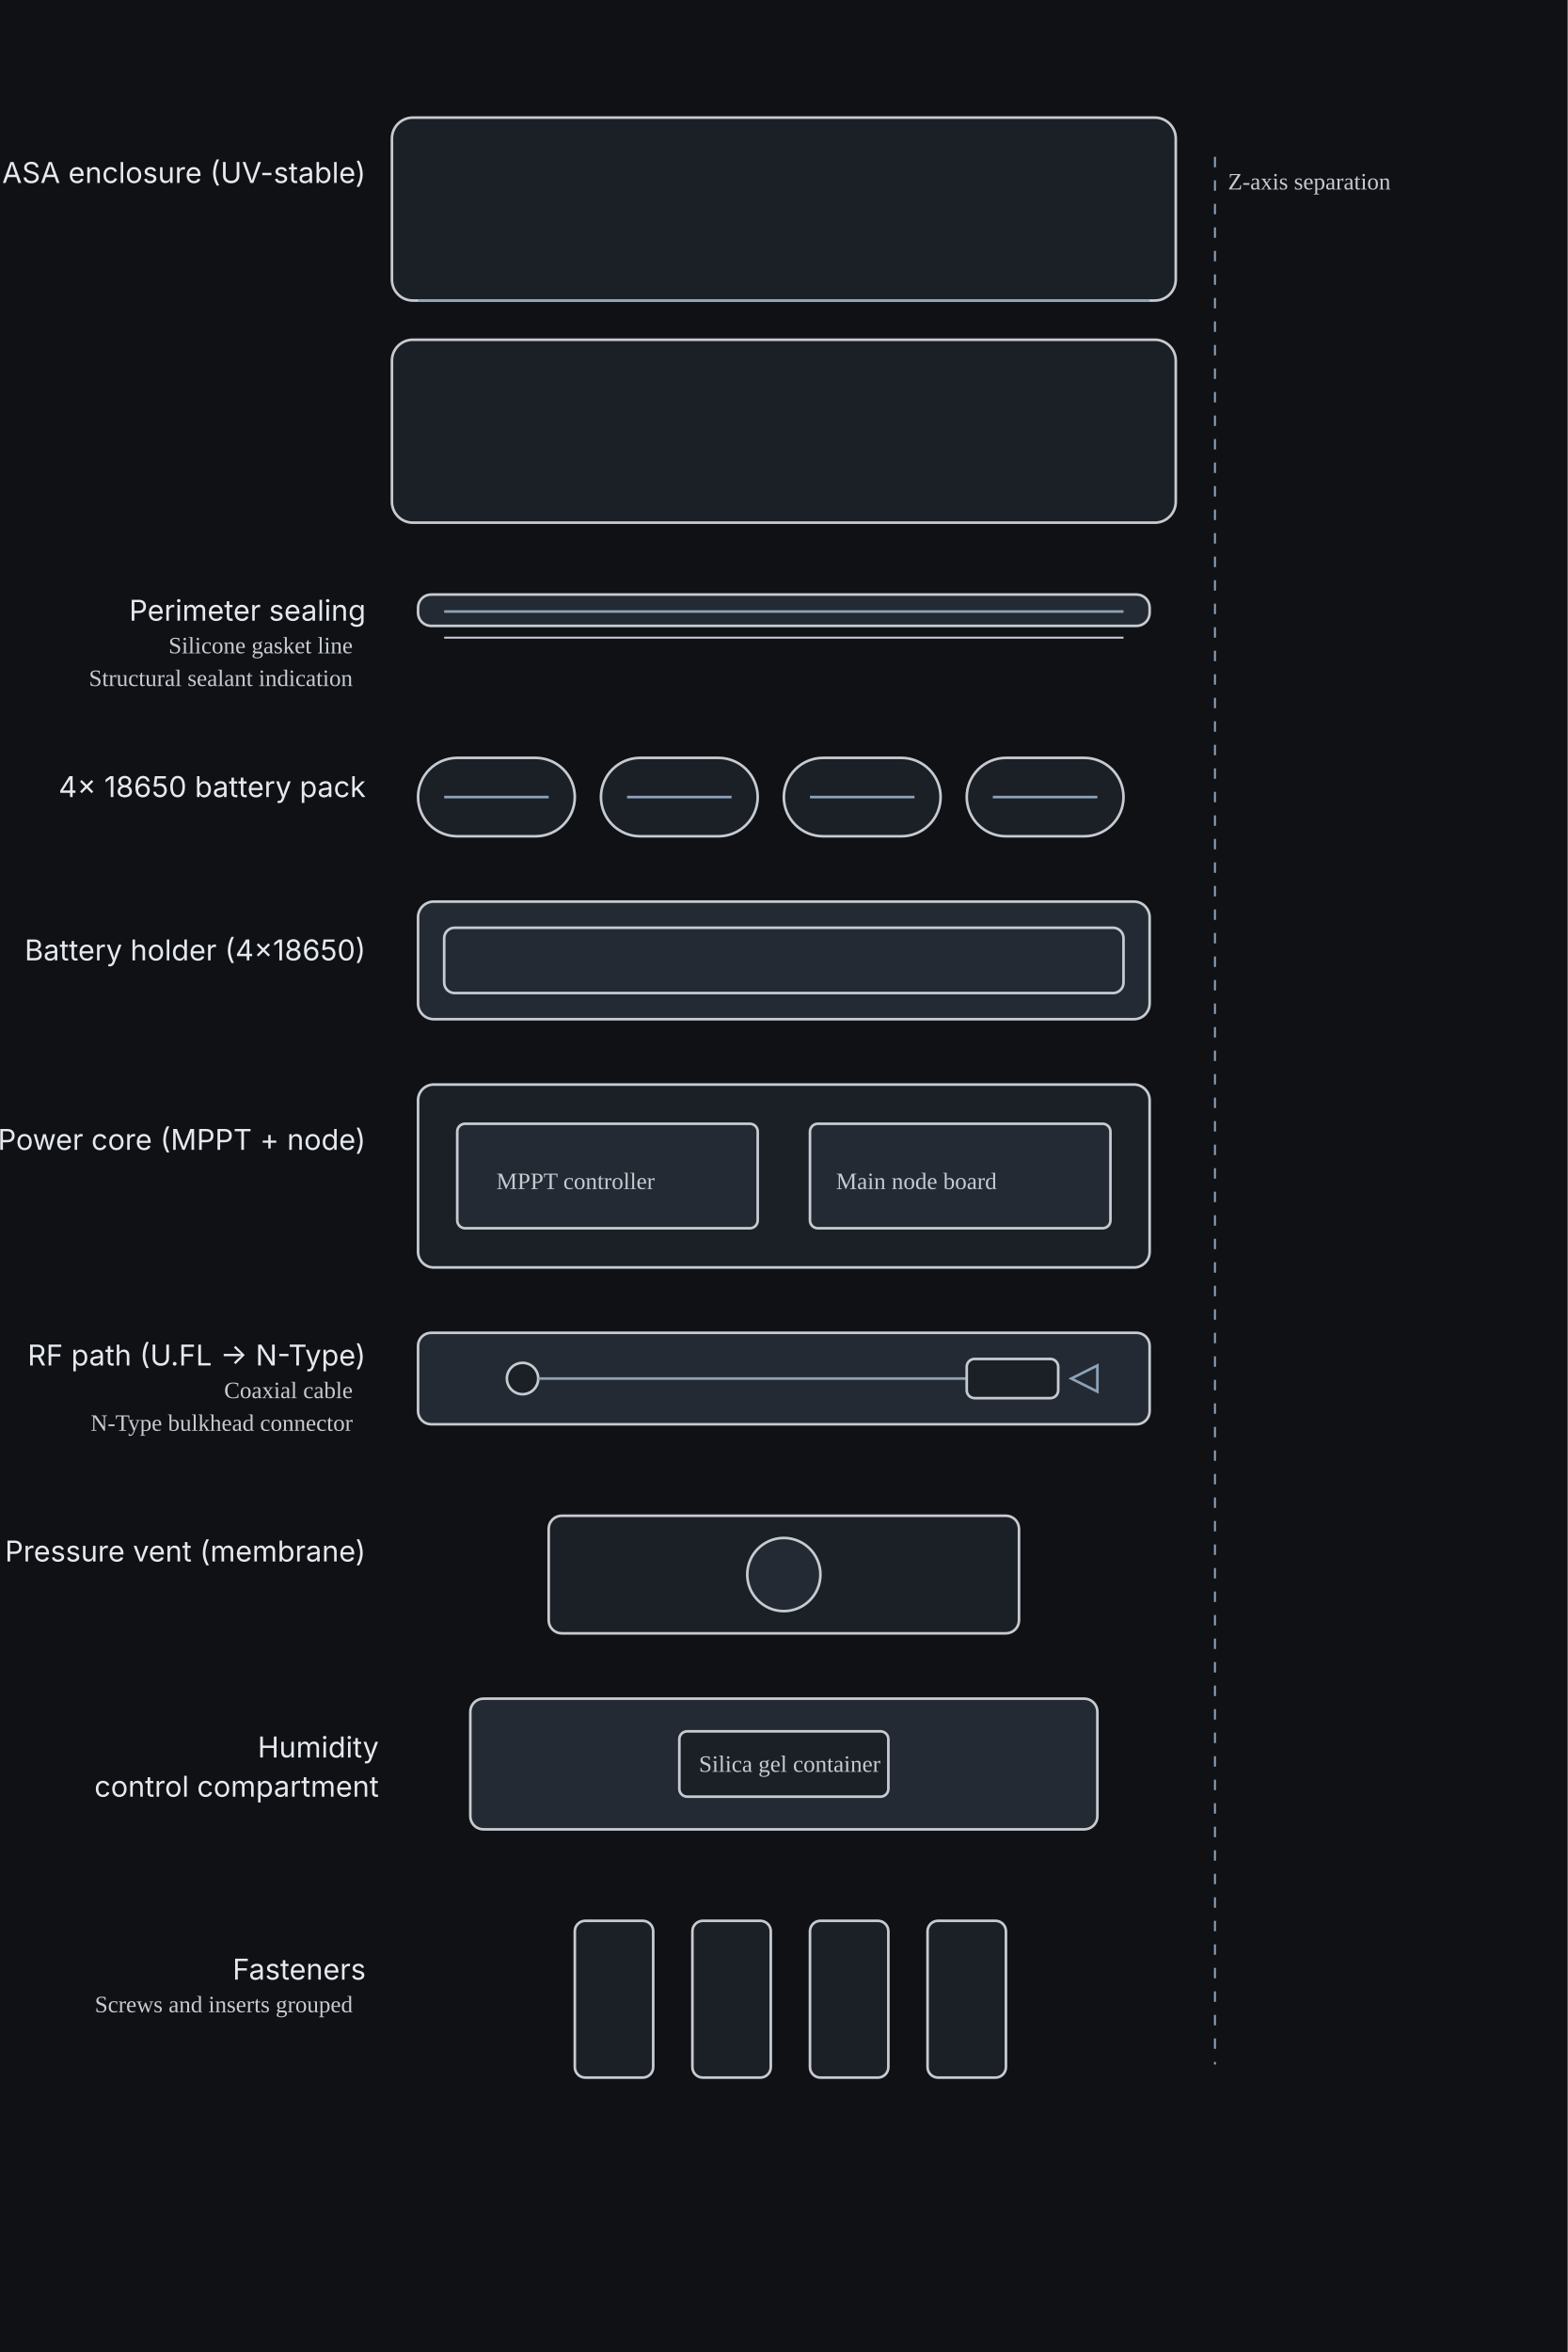
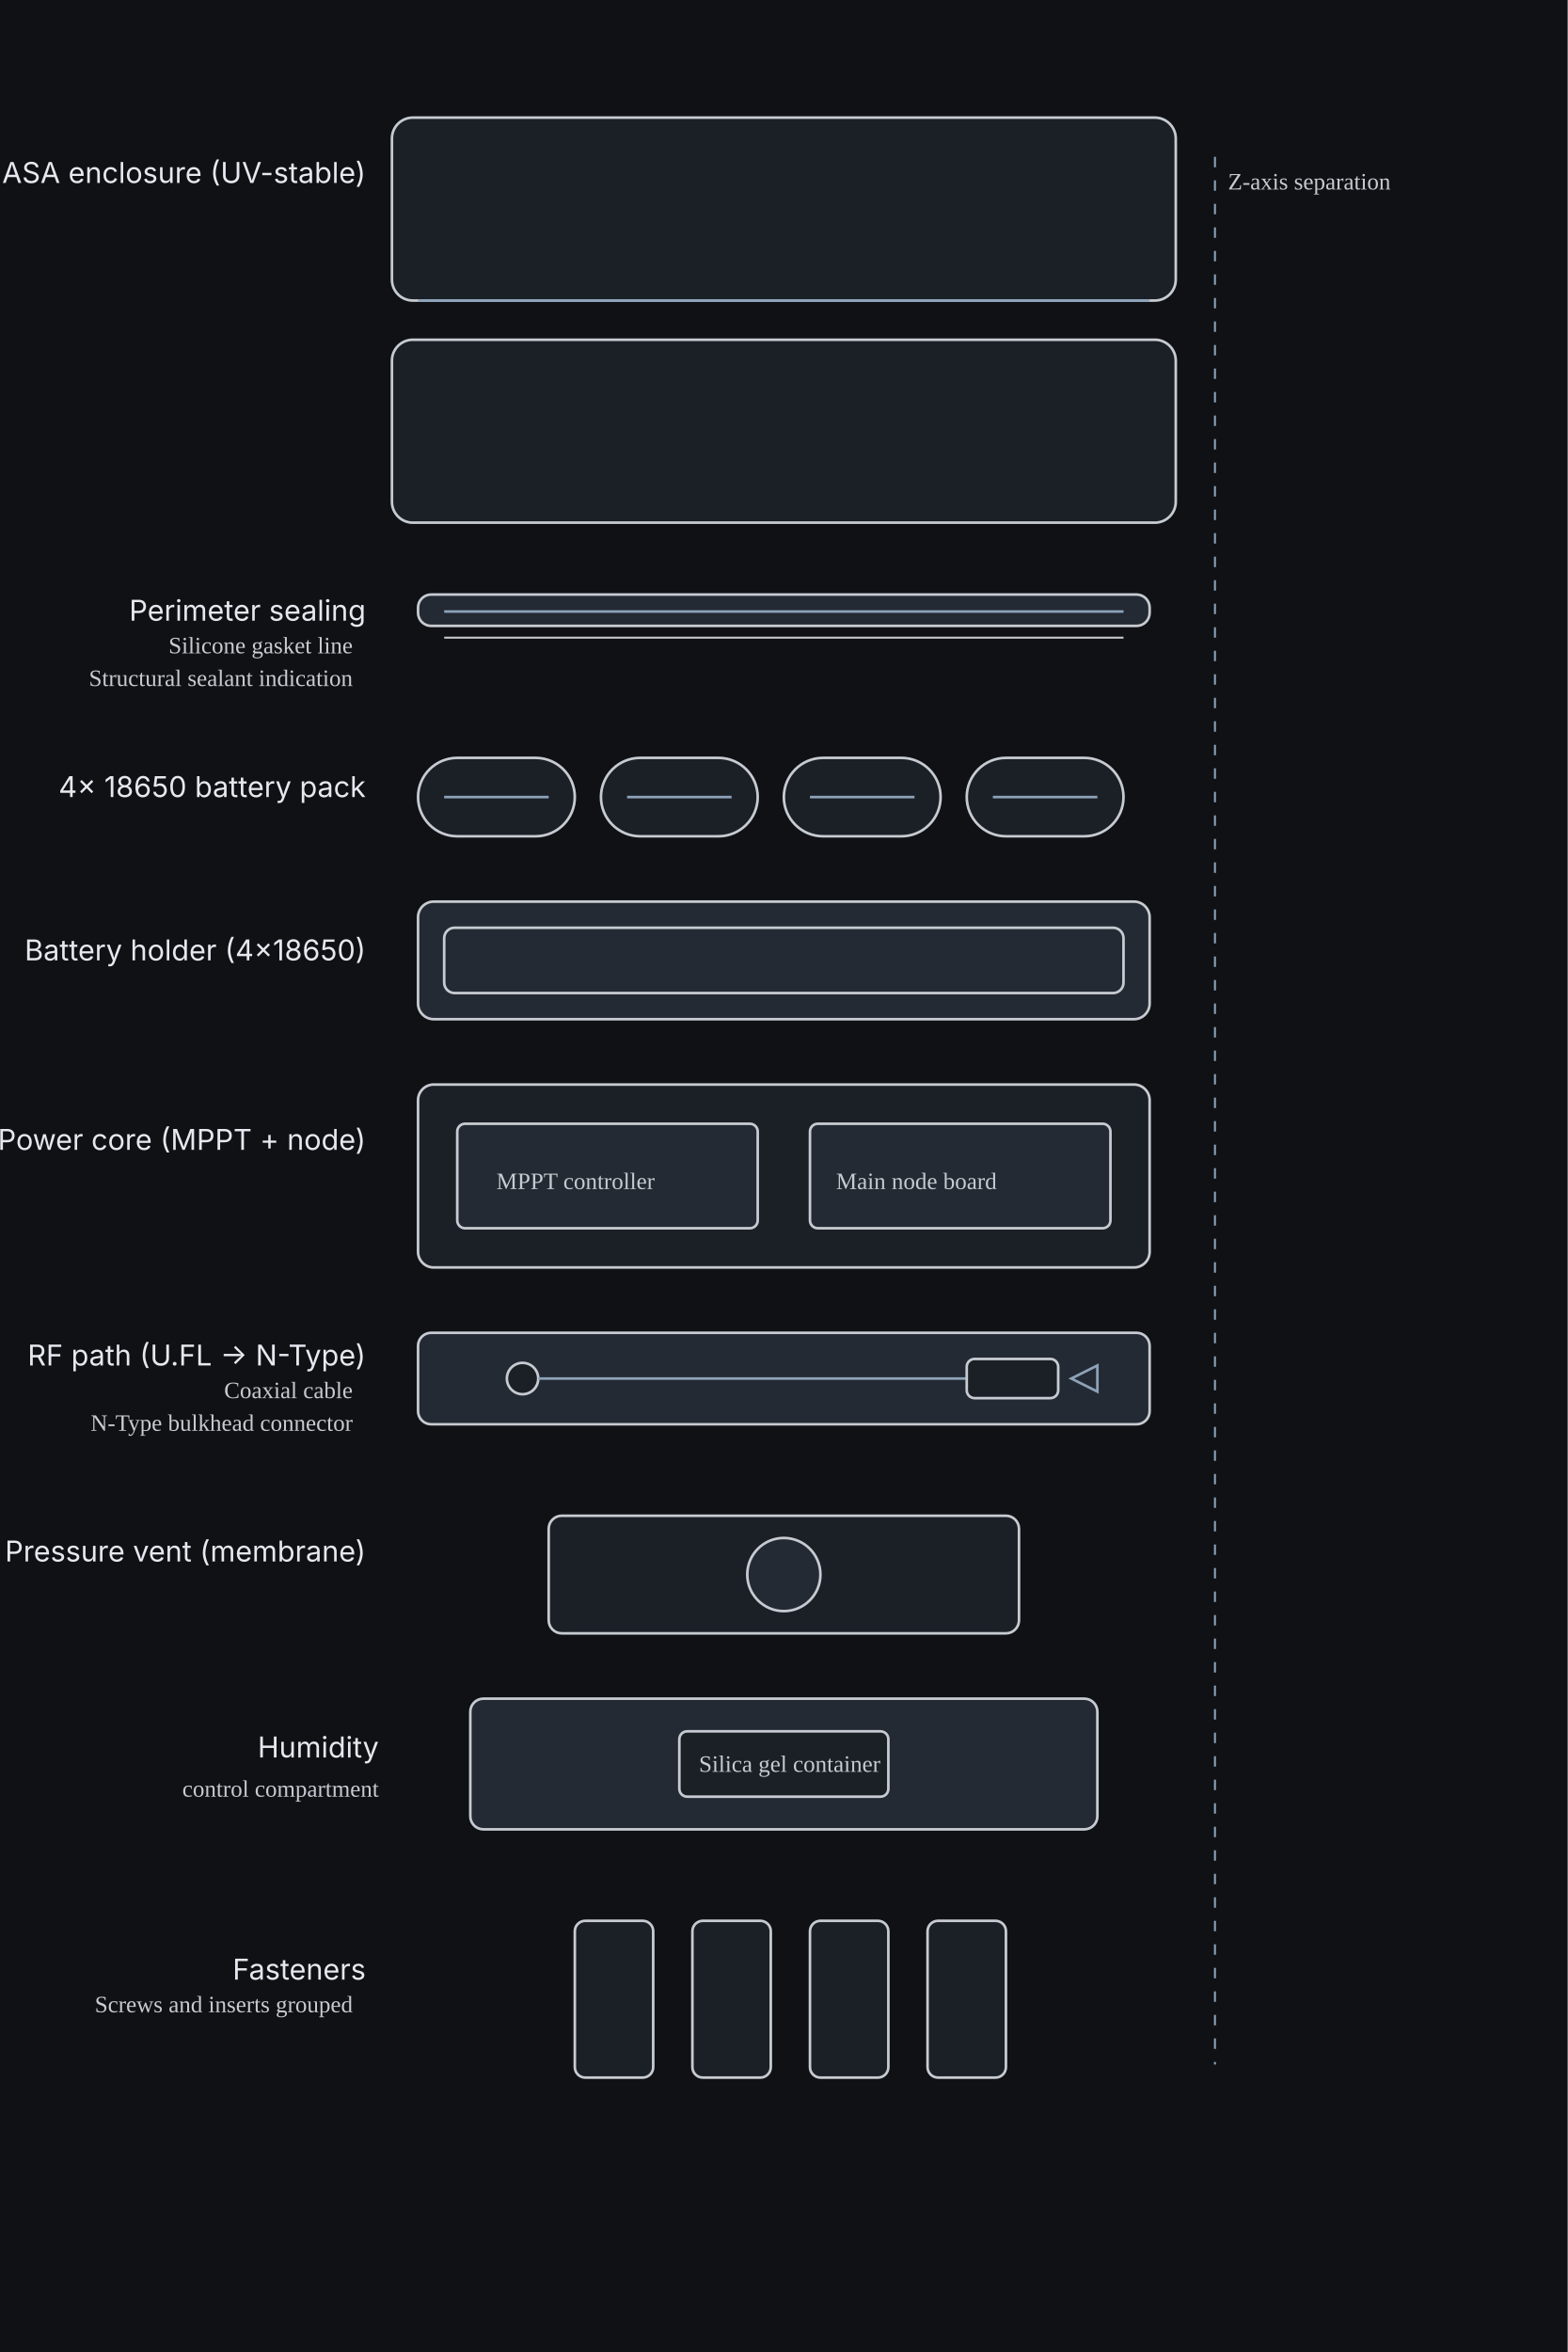
<svg xmlns="http://www.w3.org/2000/svg" width="1200" height="1800" viewBox="0 0 1200 1800">
  <defs>
    <style>
      .bg { fill: #0f1115; }
      .line { stroke: #c7cbd1; stroke-width: 2; fill: none; }
      .shape { fill: #1b2027; stroke: #c7cbd1; stroke-width: 2; }
      .shape-light { fill: #232a33; stroke: #c7cbd1; stroke-width: 2; }
      .accent { stroke: #8da2b8; stroke-width: 2; fill: none; }
      .label { fill: #e5e9ef; font-family: "Inter", "Segoe UI", Arial, sans-serif; font-size: 22px; }
      .small { font-size: 18px; fill: #c7cbd1; }
      .thin { stroke-width: 1.5; }
    </style>
  </defs>
  <rect class="bg" x="0" y="0" width="1200" height="1800" />
  <rect class="shape" x="300" y="90" width="600" height="140" rx="16" />
  <rect class="shape" x="300" y="260" width="600" height="140" rx="16" />
  <line class="accent" x1="320" y1="230" x2="880" y2="230" />
  <text class="label" text-anchor="end" x="280" y="140">ASA enclosure (UV-stable)</text>
  <rect class="shape-light" x="320" y="455" width="560" height="24" rx="10" />
  <line class="accent" x1="340" y1="468" x2="860" y2="468" />
  <path class="line thin" d="M340 488 L860 488" />
  <text class="label" text-anchor="end" x="280" y="475">Perimeter sealing</text>
  <text class="small" text-anchor="end" x="270" y="500">Silicone gasket line</text>
  <text class="small" text-anchor="end" x="270" y="525">Structural sealant indication</text>
  <g transform="translate(320,580)">
    <rect class="shape" x="0" y="0" width="120" height="60" rx="30" />
    <rect class="shape" x="140" y="0" width="120" height="60" rx="30" />
    <rect class="shape" x="280" y="0" width="120" height="60" rx="30" />
    <rect class="shape" x="420" y="0" width="120" height="60" rx="30" />
    <line class="accent" x1="20" y1="30" x2="100" y2="30" />
    <line class="accent" x1="160" y1="30" x2="240" y2="30" />
    <line class="accent" x1="300" y1="30" x2="380" y2="30" />
    <line class="accent" x1="440" y1="30" x2="520" y2="30" />
  </g>
  <text class="label" text-anchor="end" x="280" y="610">4× 18650 battery pack</text>
  <rect class="shape-light" x="320" y="690" width="560" height="90" rx="12" />
  <rect class="line" x="340" y="710" width="520" height="50" rx="8" />
  <text class="label" text-anchor="end" x="280" y="735">Battery holder (4×18650)</text>
  <rect class="shape" x="320" y="830" width="560" height="140" rx="12" />
  <rect class="shape-light" x="350" y="860" width="230" height="80" rx="6" />
  <rect class="shape-light" x="620" y="860" width="230" height="80" rx="6" />
  <text class="small" x="380" y="910">MPPT controller</text>
  <text class="small" x="640" y="910">Main node board</text>
  <text class="label" text-anchor="end" x="280" y="880">Power core (MPPT + node)</text>
  <g transform="translate(320,1020)">
    <rect class="shape-light" x="0" y="0" width="560" height="70" rx="10" />
    <circle class="shape" cx="80" cy="35" r="12" />
    <line class="accent" x1="92" y1="35" x2="420" y2="35" />
    <rect class="shape" x="420" y="20" width="70" height="30" rx="6" />
    <polygon class="accent" points="500,35 520,25 520,45" />
  </g>
  <text class="label" text-anchor="end" x="280" y="1045">RF path (U.FL → N-Type)</text>
  <text class="small" text-anchor="end" x="270" y="1070">Coaxial cable</text>
  <text class="small" text-anchor="end" x="270" y="1095">N-Type bulkhead connector</text>
  <rect class="shape" x="420" y="1160" width="360" height="90" rx="10" />
  <circle class="shape-light" cx="600" cy="1205" r="28" />
  <text class="label" text-anchor="end" x="280" y="1195">Pressure vent (membrane)</text>
  <rect class="shape-light" x="360" y="1300" width="480" height="100" rx="10" />
  <rect class="shape" x="520" y="1325" width="160" height="50" rx="6" />
  <text class="small" x="535" y="1356">Silica gel container</text>
  <text class="label" text-anchor="end" x="290" y="1345">Humidity</text>
-   <text class="label" text-anchor="end" x="290" y="1375">control compartment</text>
+   <text class="small" text-anchor="end" x="290" y="1375">control compartment</text>
  <g transform="translate(440,1470)">
    <rect class="shape" x="0" y="0" width="60" height="120" rx="8" />
    <rect class="shape" x="90" y="0" width="60" height="120" rx="8" />
    <rect class="shape" x="180" y="0" width="60" height="120" rx="8" />
    <rect class="shape" x="270" y="0" width="60" height="120" rx="8" />
  </g>
  <text class="label" text-anchor="end" x="280" y="1515">Fasteners</text>
  <text class="small" text-anchor="end" x="270" y="1540">Screws and inserts grouped</text>
  <text class="small" x="940" y="145">Z-axis separation</text>
  <line class="accent thin" x1="930" y1="120" x2="930" y2="1580" stroke-dasharray="8 10" />
</svg>
